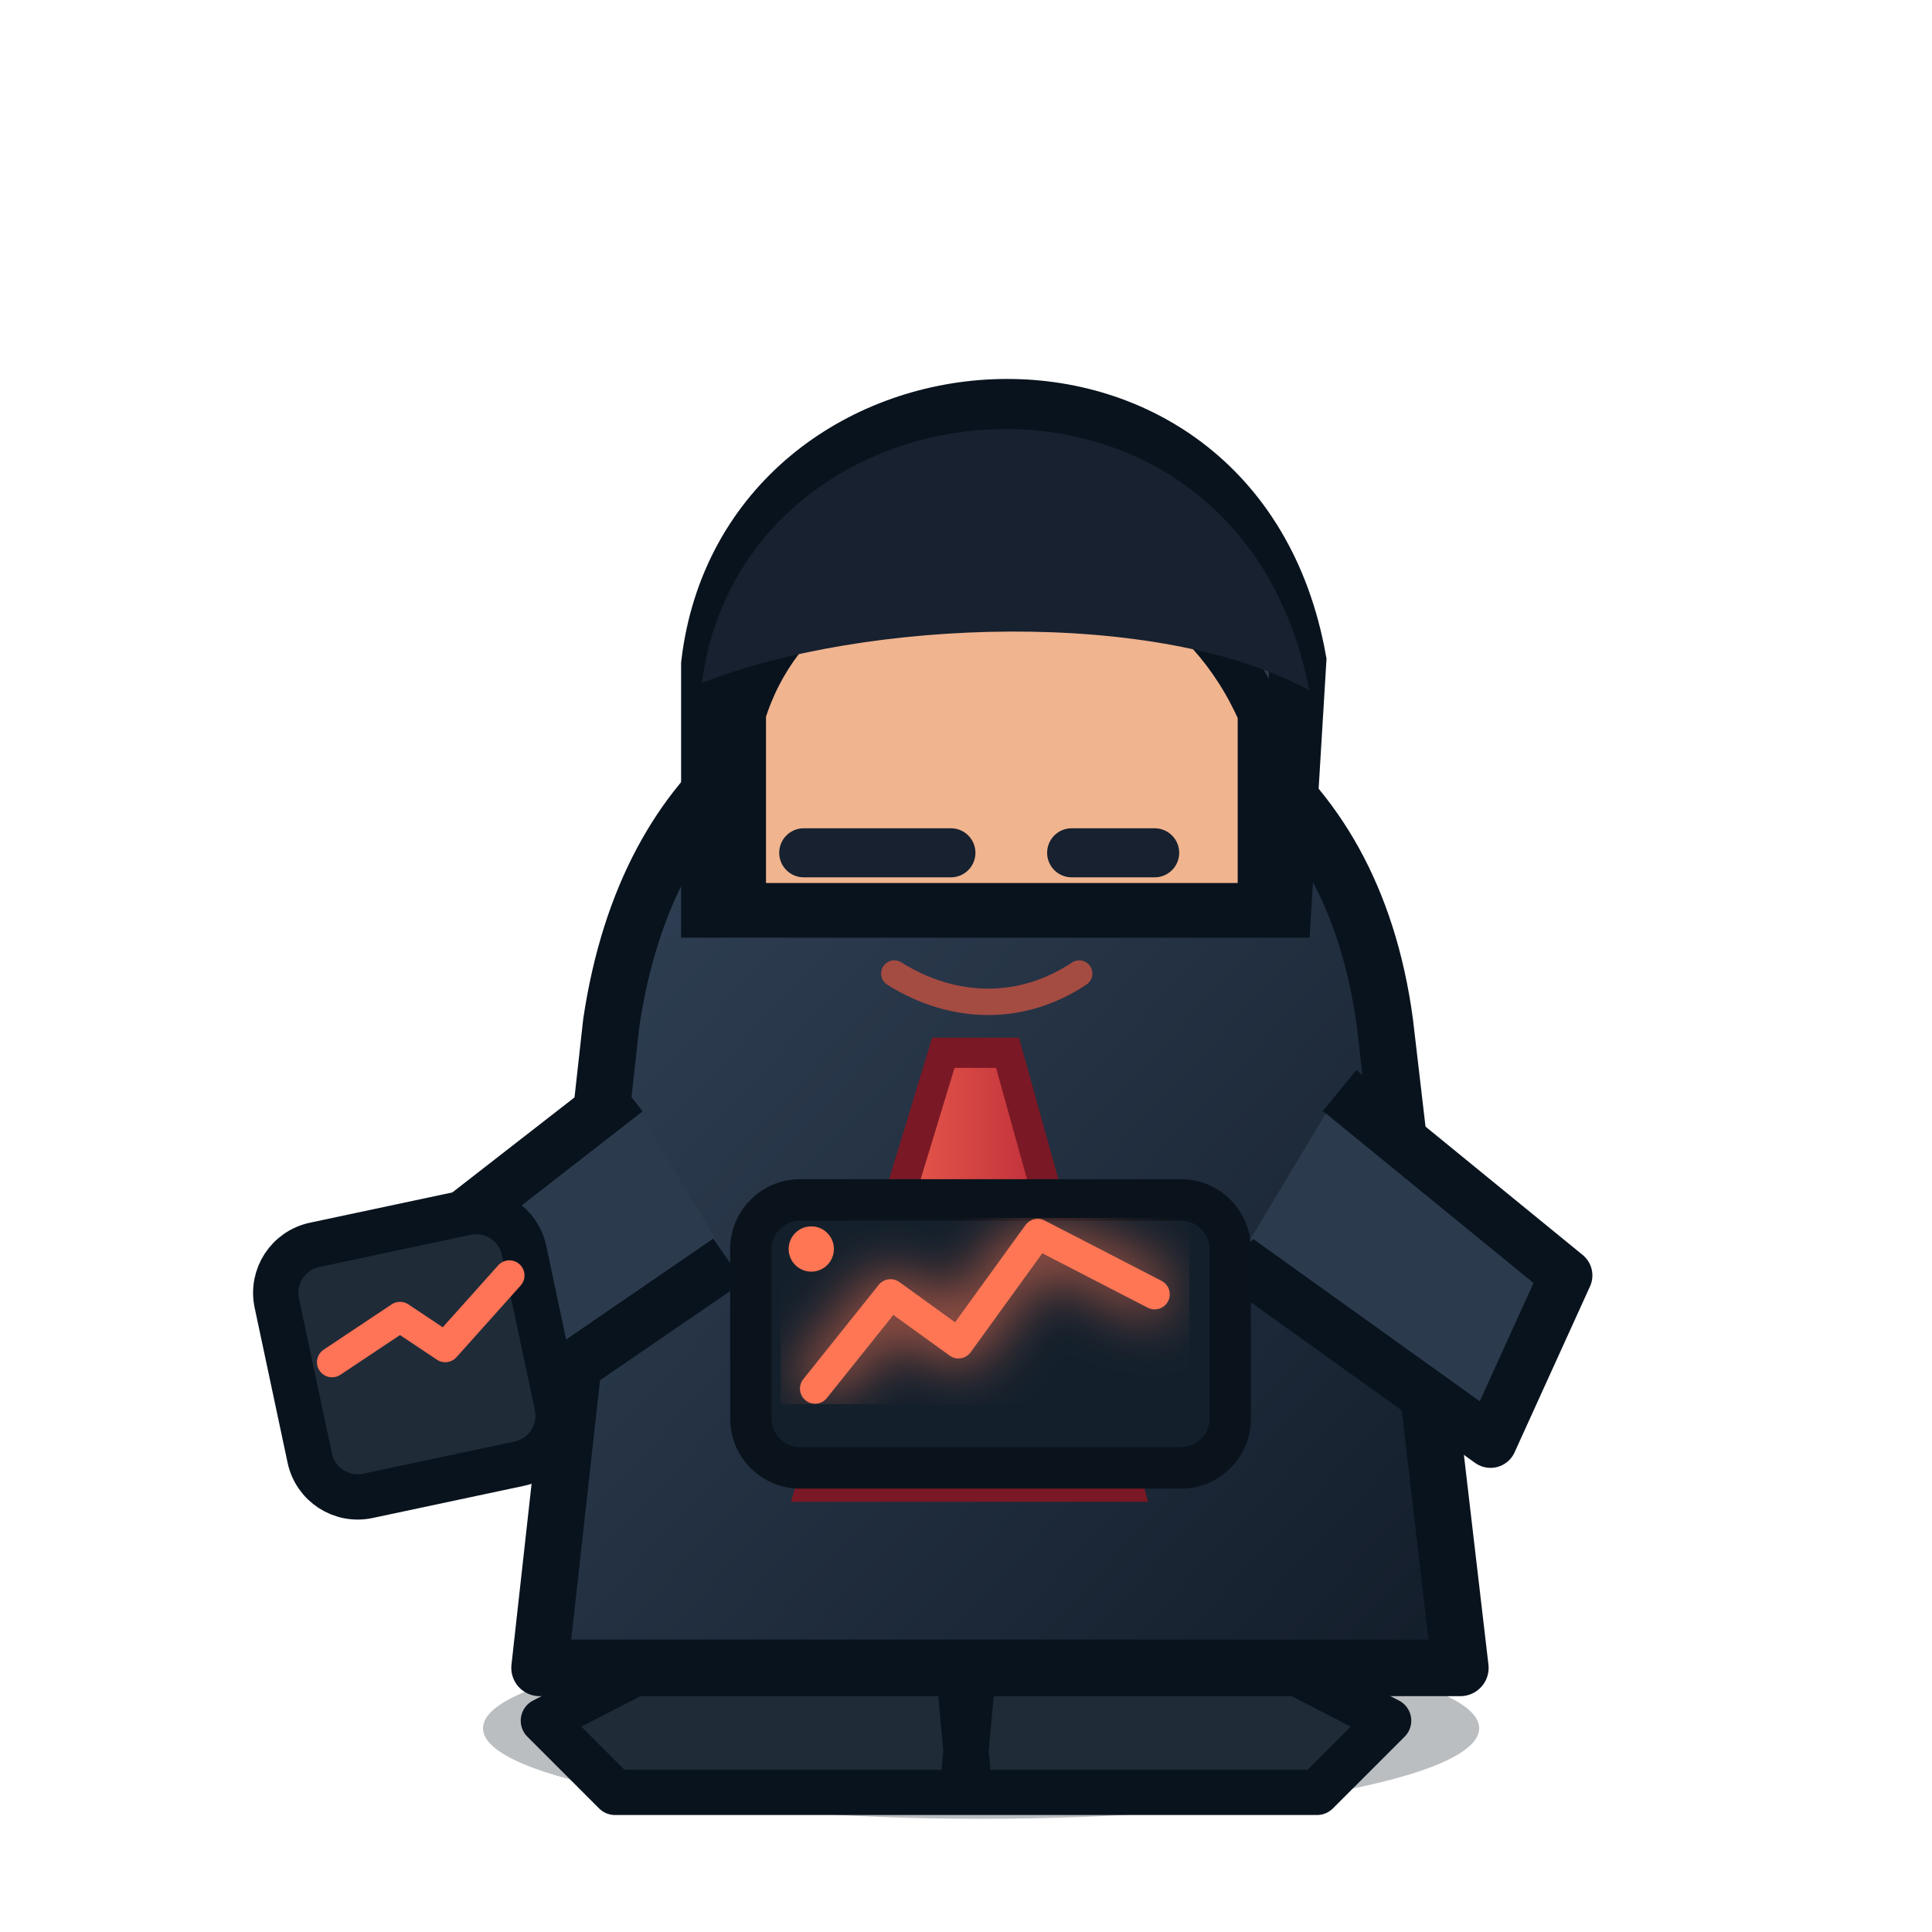
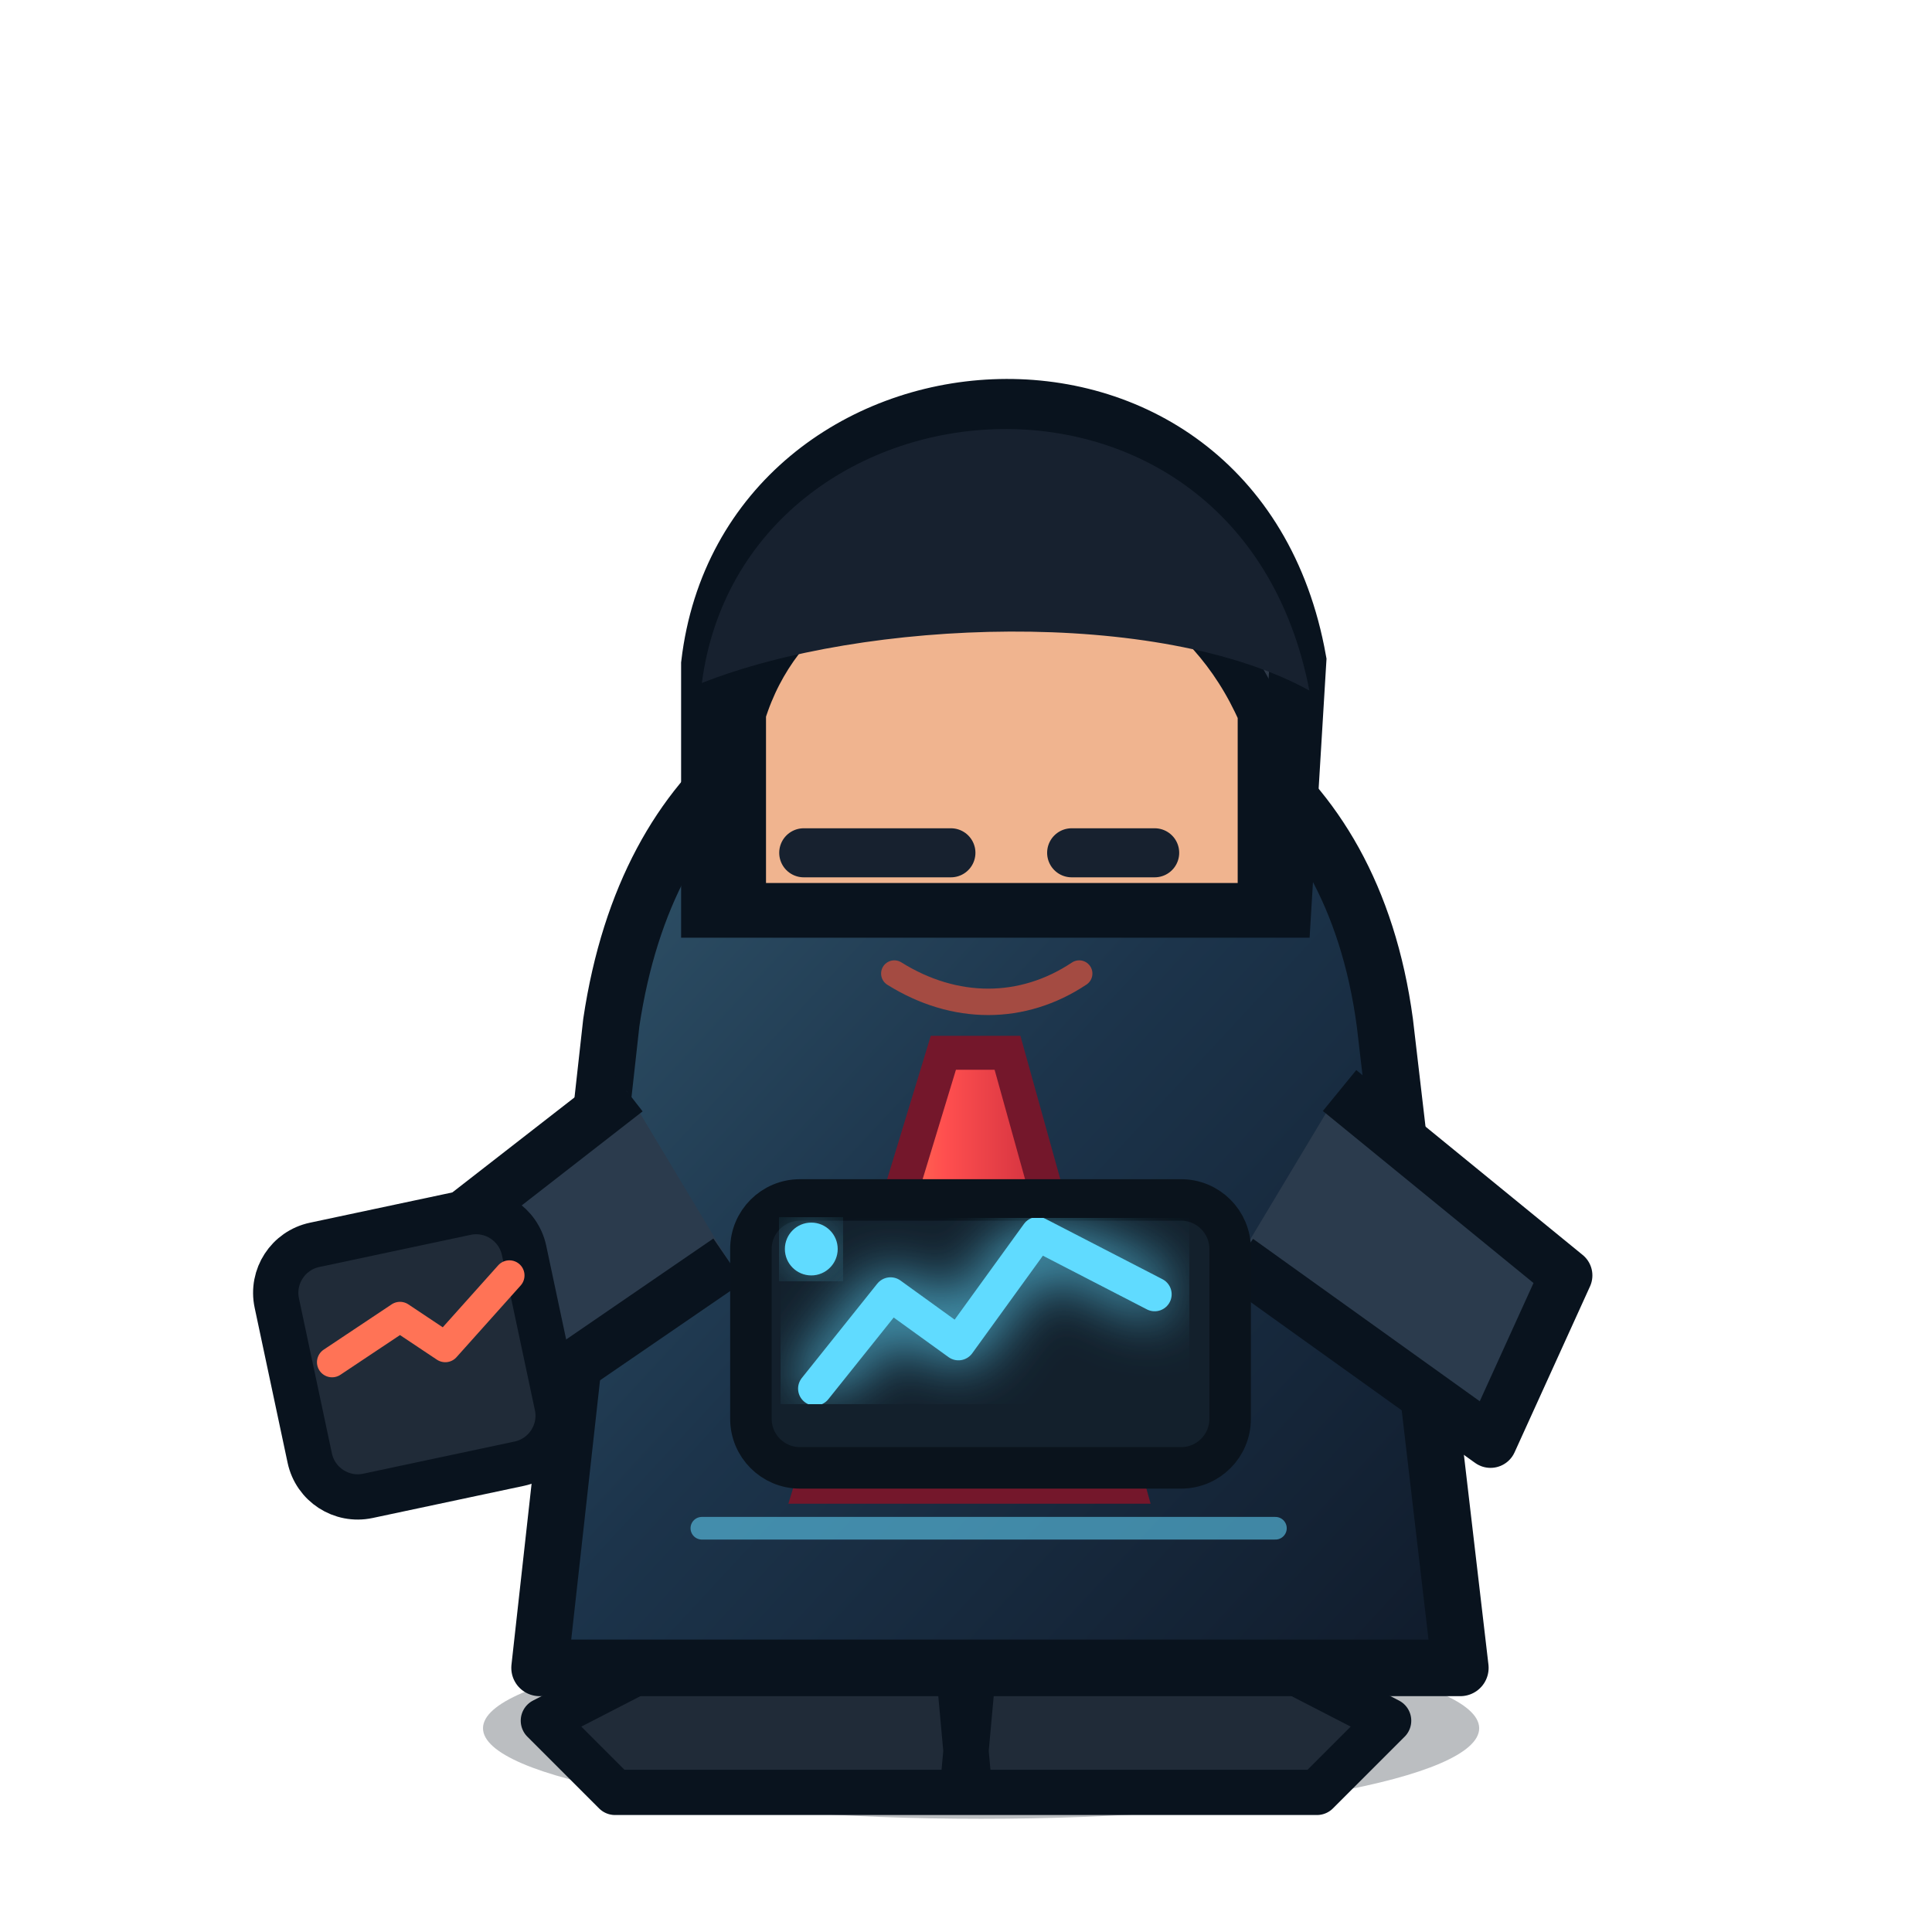
<svg xmlns="http://www.w3.org/2000/svg" viewBox="0 0 512 512">
  <defs>
    <linearGradient id="coat" x1="0" x2="1" y1="0" y2="1">
-       <stop stop-color="#334459" />
-       <stop offset="1" stop-color="#131d2a" />
+       <stop stop-color="#345a70" />
+       <stop offset=".48" stop-color="#1c344b" />
+       <stop offset="1" stop-color="#101b2b" />
    </linearGradient>
    <linearGradient id="red" x1="0" x2="1">
-       <stop stop-color="#ff7356" />
+       <stop stop-color="#ffad55" />
+       <stop offset=".42" stop-color="#ff4f4f" />
      <stop offset="1" stop-color="#a81630" />
    </linearGradient>
    <filter id="glow">
      <feGaussianBlur stdDeviation="8" result="b" />
      <feMerge>
        <feMergeNode in="b" />
        <feMergeNode in="SourceGraphic" />
      </feMerge>
    </filter>
  </defs>
  <ellipse cx="260" cy="458" rx="132" ry="24" fill="#0b1420" opacity=".28" />
  <path d="M177 439l-33 17 19 19h94l-4-44zM335 439l33 17-19 19h-94l4-44z" fill="#202b38" stroke="#09131e" stroke-width="12" stroke-linejoin="round" />
  <path d="M162 271c10-67 54-92 101-92s95 25 104 92l20 171H143z" fill="url(#coat)" stroke="#09131e" stroke-width="15" stroke-linejoin="round" />
-   <path d="M250 279l-35 115h84l-32-115z" fill="url(#red)" stroke="#7b1825" stroke-width="8" />
+   <path d="M250 279l-35 115h84l-32-115z" fill="url(#red)" stroke="#74172b" stroke-width="9" />
  <path d="M166 289l-63 49 20 44 70-48M355 289l60 49-20 44-67-48" fill="#2b3b4d" stroke="#09131e" stroke-width="14" stroke-linejoin="round" />
  <rect x="77" y="325" width="67" height="68" rx="13" fill="#202b38" stroke="#09131e" stroke-width="12" transform="rotate(-12 110 359)" />
  <path d="M88 361l18-12 12 8 17-19" fill="none" stroke="#ff7356" stroke-width="8" stroke-linecap="round" stroke-linejoin="round" />
  <path d="M188 176c10-85 139-96 156-1l-4 66H188z" fill="#2e3948" stroke="#09131e" stroke-width="15" />
  <path d="M197 189c18-58 109-64 137 0v51H197z" fill="#f0b48f" stroke="#09131e" stroke-width="12" />
  <path d="M186 181c11-84 142-96 161 2-40-22-118-19-161-2z" fill="#17212f" />
  <path d="M213 226h39M284 226h22" stroke="#17212f" stroke-width="13" stroke-linecap="round" />
  <path d="M237 258c16 10 34 10 49 0" fill="none" stroke="#a44b42" stroke-width="7" stroke-linecap="round" />
  <rect x="199" y="318" width="127" height="71" rx="13" fill="#13202c" stroke="#0a131c" stroke-width="11" />
-   <path d="M216 368l20-25 18 13 21-29 31 16" fill="none" stroke="#ff7654" stroke-width="8" stroke-linecap="round" stroke-linejoin="round" filter="url(#glow)" />
-   <circle cx="215" cy="331" r="6" fill="#ff7654" />
+   <path d="M216 368l20-25 18 13 21-29 31 16" fill="none" stroke="#60dbff" stroke-width="9" stroke-linecap="round" stroke-linejoin="round" filter="url(#glow)" />
+   <circle cx="215" cy="331" r="7" fill="#60dbff" filter="url(#glow)" />
+   <path d="M186 405h152" stroke="#5dc9ee" stroke-width="6" opacity=".6" stroke-linecap="round" />
</svg>
